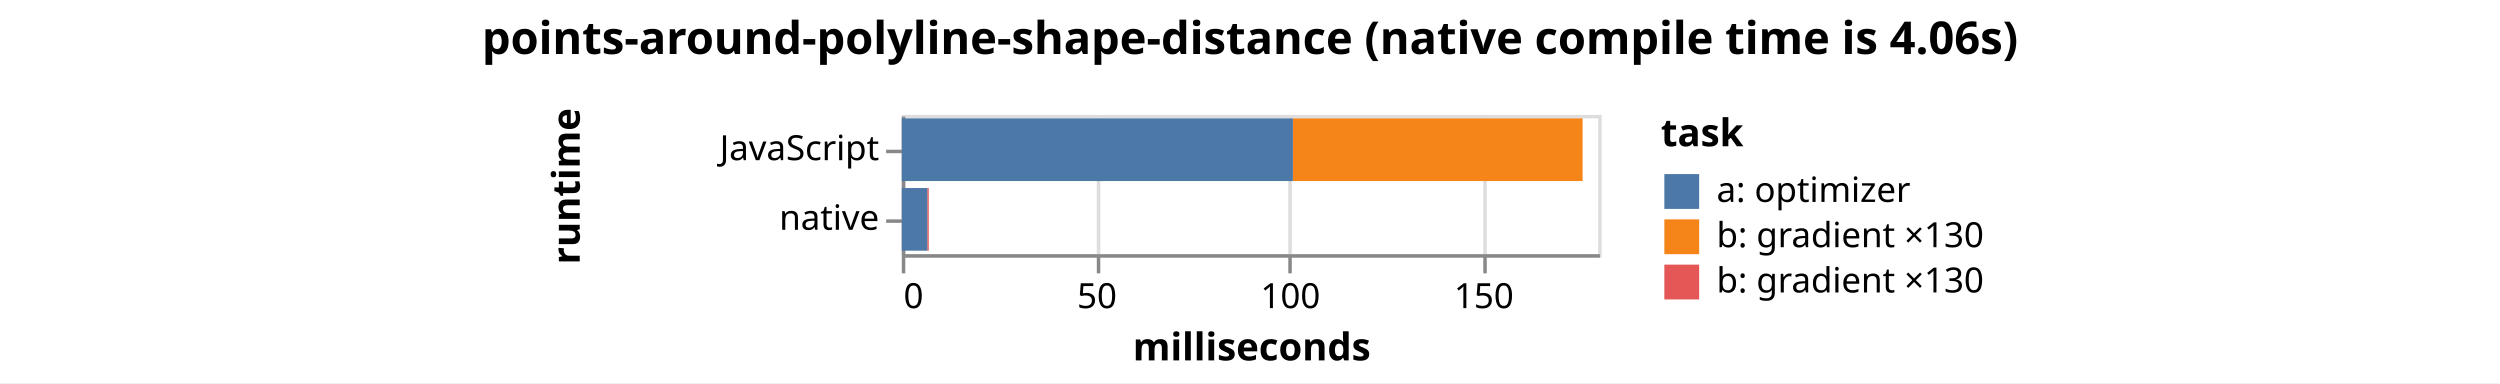
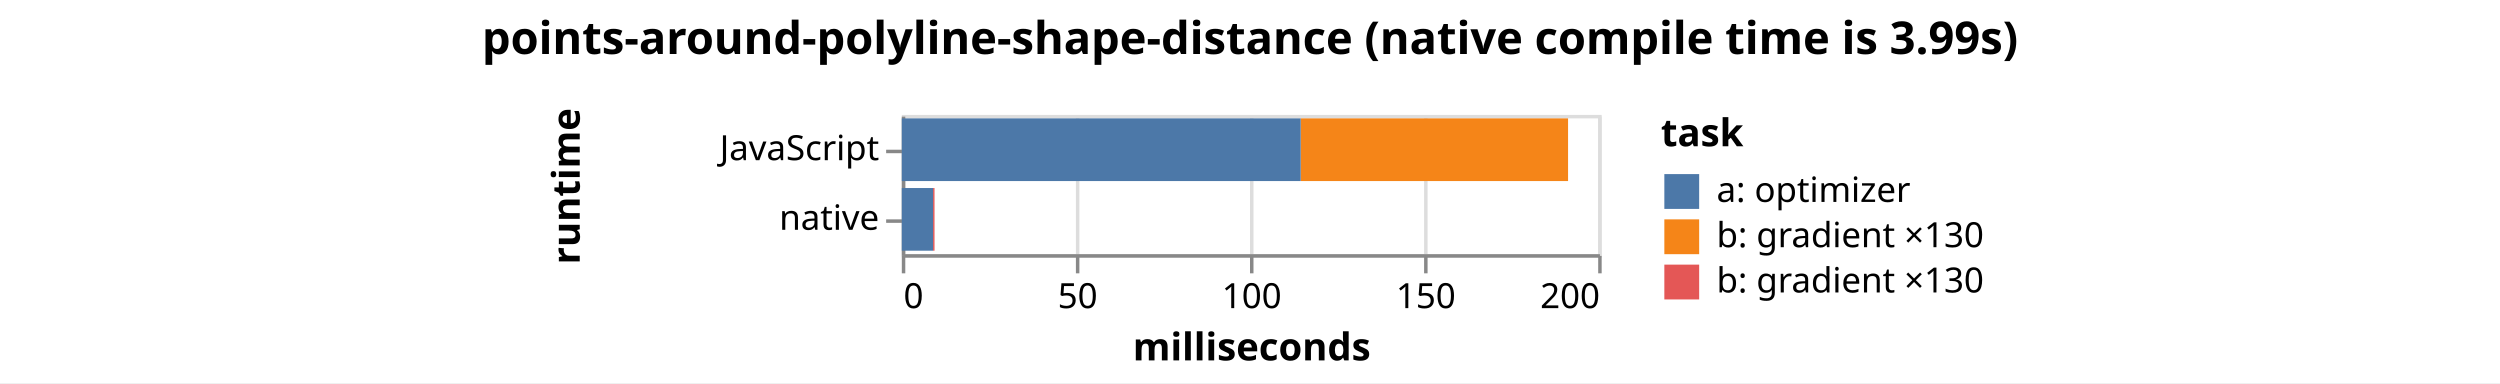
<svg xmlns="http://www.w3.org/2000/svg" version="1.1" class="marks" width="718" height="110" viewBox="0 0 718 110">
  <rect width="718" height="110" fill="white" />
  <g fill="none" stroke-miterlimit="10" transform="translate(259,33)">
    <g class="mark-group role-frame root" role="graphics-object" aria-roledescription="group mark container">
      <g transform="translate(0,0)">
        <path class="background" aria-hidden="true" d="M0.5,0.5h200v40h-200Z" stroke="#ddd" />
        <g>
          <g class="mark-group role-axis" aria-hidden="true">
            <g transform="translate(0.5,40.5)">
              <path class="background" aria-hidden="true" d="M0,0h0v0h0Z" pointer-events="none" />
              <g>
                <g class="mark-rule role-axis-grid" pointer-events="none">
                  <line transform="translate(0,0)" x2="0" y2="-40" stroke="#ddd" stroke-width="1" opacity="1" />
-                   <line transform="translate(56,0)" x2="0" y2="-40" stroke="#ddd" stroke-width="1" opacity="1" />
-                   <line transform="translate(111,0)" x2="0" y2="-40" stroke="#ddd" stroke-width="1" opacity="1" />
-                   <line transform="translate(167,0)" x2="0" y2="-40" stroke="#ddd" stroke-width="1" opacity="1" />
+                   <line transform="translate(50,0)" x2="0" y2="-40" stroke="#ddd" stroke-width="1" opacity="1" />
+                   <line transform="translate(100,0)" x2="0" y2="-40" stroke="#ddd" stroke-width="1" opacity="1" />
+                   <line transform="translate(150,0)" x2="0" y2="-40" stroke="#ddd" stroke-width="1" opacity="1" />
+                   <line transform="translate(200,0)" x2="0" y2="-40" stroke="#ddd" stroke-width="1" opacity="1" />
                </g>
              </g>
              <path class="foreground" aria-hidden="true" d="" pointer-events="none" display="none" />
            </g>
          </g>
-           <g class="mark-group role-axis" role="graphics-symbol" aria-roledescription="axis" aria-label="X-axis titled 'milliseconds' for a linear scale with values from 0 to 180">
+           <g class="mark-group role-axis" role="graphics-symbol" aria-roledescription="axis" aria-label="X-axis titled 'milliseconds' for a linear scale with values from 0 to 200">
            <g transform="translate(0.5,40.5)">
              <path class="background" aria-hidden="true" d="M0,0h0v0h0Z" pointer-events="none" />
              <g>
                <g class="mark-rule role-axis-tick" pointer-events="none">
                  <line transform="translate(0,0)" x2="0" y2="5" stroke="#888" stroke-width="1" opacity="1" />
-                   <line transform="translate(56,0)" x2="0" y2="5" stroke="#888" stroke-width="1" opacity="1" />
-                   <line transform="translate(111,0)" x2="0" y2="5" stroke="#888" stroke-width="1" opacity="1" />
-                   <line transform="translate(167,0)" x2="0" y2="5" stroke="#888" stroke-width="1" opacity="1" />
+                   <line transform="translate(50,0)" x2="0" y2="5" stroke="#888" stroke-width="1" opacity="1" />
+                   <line transform="translate(100,0)" x2="0" y2="5" stroke="#888" stroke-width="1" opacity="1" />
+                   <line transform="translate(150,0)" x2="0" y2="5" stroke="#888" stroke-width="1" opacity="1" />
+                   <line transform="translate(200,0)" x2="0" y2="5" stroke="#888" stroke-width="1" opacity="1" />
                </g>
                <g class="mark-text role-axis-label" pointer-events="none">
                  <text text-anchor="start" transform="translate(0,15)" font-family="sans-serif" font-size="10px" fill="#000" opacity="1">0</text>
-                   <text text-anchor="middle" transform="translate(55.55556,15)" font-family="sans-serif" font-size="10px" fill="#000" opacity="1">50</text>
-                   <text text-anchor="middle" transform="translate(111.1111,15)" font-family="sans-serif" font-size="10px" fill="#000" opacity="1">100</text>
-                   <text text-anchor="middle" transform="translate(166.6667,15)" font-family="sans-serif" font-size="10px" fill="#000" opacity="1">150</text>
+                   <text text-anchor="middle" transform="translate(50,15)" font-family="sans-serif" font-size="10px" fill="#000" opacity="1">50</text>
+                   <text text-anchor="middle" transform="translate(100,15)" font-family="sans-serif" font-size="10px" fill="#000" opacity="1">100</text>
+                   <text text-anchor="middle" transform="translate(150,15)" font-family="sans-serif" font-size="10px" fill="#000" opacity="1">150</text>
+                   <text text-anchor="end" transform="translate(200,15)" font-family="sans-serif" font-size="10px" fill="#000" opacity="1">200</text>
                </g>
                <g class="mark-rule role-axis-domain" pointer-events="none">
                  <line transform="translate(0,0)" x2="200" y2="0" stroke="#888" stroke-width="1" opacity="1" />
                </g>
                <g class="mark-text role-axis-title" pointer-events="none">
                  <text text-anchor="middle" transform="translate(100,30)" font-family="sans-serif" font-size="11px" font-weight="bold" fill="#000" opacity="1">milliseconds</text>
                </g>
              </g>
              <path class="foreground" aria-hidden="true" d="" pointer-events="none" display="none" />
            </g>
          </g>
          <g class="mark-group role-axis" role="graphics-symbol" aria-roledescription="axis" aria-label="Y-axis titled 'runtime' for a discrete scale with 2 values: JavaScript, native">
            <g transform="translate(0.5,0.5)">
              <path class="background" aria-hidden="true" d="M0,0h0v0h0Z" pointer-events="none" />
              <g>
                <g class="mark-rule role-axis-tick" pointer-events="none">
                  <line transform="translate(0,10)" x2="-5" y2="0" stroke="#888" stroke-width="1" opacity="1" />
                  <line transform="translate(0,30)" x2="-5" y2="0" stroke="#888" stroke-width="1" opacity="1" />
                </g>
                <g class="mark-text role-axis-label" pointer-events="none">
                  <text text-anchor="end" transform="translate(-7,12.5)" font-family="sans-serif" font-size="10px" fill="#000" opacity="1">JavaScript</text>
                  <text text-anchor="end" transform="translate(-7,32.5)" font-family="sans-serif" font-size="10px" fill="#000" opacity="1">native</text>
                </g>
                <g class="mark-rule role-axis-domain" pointer-events="none">
                  <line transform="translate(0,0)" x2="0" y2="40" stroke="#888" stroke-width="1" opacity="1" />
                </g>
                <g class="mark-text role-axis-title" pointer-events="none">
                  <text text-anchor="middle" transform="translate(-91,20) rotate(-90) translate(0,-2)" font-family="sans-serif" font-size="11px" font-weight="bold" fill="#000" opacity="1">runtime</text>
                </g>
              </g>
              <path class="foreground" aria-hidden="true" d="" pointer-events="none" display="none" />
            </g>
          </g>
          <g class="mark-rect role-mark marks" role="graphics-object" aria-roledescription="rect mark container">
-             <path aria-label="milliseconds: 74.883667; runtime: JavaScript; task: b: gradient  ×130" role="graphics-symbol" aria-roledescription="bar" d="M112.323,1h83.204v18h-83.204Z" fill="#f58518" />
-             <path aria-label="milliseconds: 101.090333; runtime: JavaScript; task: a: optimizer" role="graphics-symbol" aria-roledescription="bar" d="M0,1h112.323v18h-112.323Z" fill="#4c78a8" />
-             <path aria-label="milliseconds: 0.387541; runtime: native; task: b: gradient ×130" role="graphics-symbol" aria-roledescription="bar" d="M7.306,21h0.431v18h-0.431Z" fill="#e45756" />
-             <path aria-label="milliseconds: 6.575709; runtime: native; task: a: optimizer" role="graphics-symbol" aria-roledescription="bar" d="M0,21h7.306v18h-7.306Z" fill="#4c78a8" />
+             <path aria-label="milliseconds: 76.790667; runtime: JavaScript; task: b: gradient  ×130" role="graphics-symbol" aria-roledescription="bar" d="M114.558,1h76.791v18h-76.791Z" fill="#f58518" />
+             <path aria-label="milliseconds: 114.558333; runtime: JavaScript; task: a: optimizer" role="graphics-symbol" aria-roledescription="bar" d="M0,1h114.558v18h-114.558Z" fill="#4c78a8" />
+             <path aria-label="milliseconds: 0.423083; runtime: native; task: b: gradient ×130" role="graphics-symbol" aria-roledescription="bar" d="M8.973,21h0.423v18h-0.423Z" fill="#e45756" />
+             <path aria-label="milliseconds: 8.972958; runtime: native; task: a: optimizer" role="graphics-symbol" aria-roledescription="bar" d="M0,21h8.973v18h-8.973Z" fill="#4c78a8" />
          </g>
          <g class="mark-group role-legend" role="graphics-symbol" aria-roledescription="legend" aria-label="Symbol legend titled 'task' for fill color with 3 values: a: optimizer, b: gradient  ×130, b: gradient ×130">
            <g transform="translate(218,0)">
              <path class="background" aria-hidden="true" d="M0,0h152v53h-152Z" pointer-events="none" />
              <g>
                <g class="mark-group role-legend-entry">
                  <g transform="translate(0,16)">
                    <path class="background" aria-hidden="true" d="M0,0h0v0h0Z" pointer-events="none" />
                    <g>
                      <g class="mark-group role-scope" role="graphics-object" aria-roledescription="group mark container">
                        <g transform="translate(0,0)">
                          <path class="background" aria-hidden="true" d="M0,0h152v11h-152Z" pointer-events="none" opacity="1" />
                          <g>
                            <g class="mark-symbol role-legend-symbol" pointer-events="none">
                              <path transform="translate(6,6)" d="M-5,-5h10v10h-10Z" fill="#4c78a8" stroke-width="1.5" opacity="1" />
                            </g>
                            <g class="mark-text role-legend-label" pointer-events="none">
                              <text text-anchor="start" transform="translate(16,9)" font-family="sans-serif" font-size="10px" fill="#000" opacity="1">a: optimizer</text>
                            </g>
                          </g>
                          <path class="foreground" aria-hidden="true" d="" pointer-events="none" display="none" />
                        </g>
                        <g transform="translate(0,13)">
                          <path class="background" aria-hidden="true" d="M0,0h152v11h-152Z" pointer-events="none" opacity="1" />
                          <g>
                            <g class="mark-symbol role-legend-symbol" pointer-events="none">
                              <path transform="translate(6,6)" d="M-5,-5h10v10h-10Z" fill="#f58518" stroke-width="1.5" opacity="1" />
                            </g>
                            <g class="mark-text role-legend-label" pointer-events="none">
                              <text text-anchor="start" transform="translate(16,9)" font-family="sans-serif" font-size="10px" fill="#000" opacity="1">b: gradient  ×130</text>
                            </g>
                          </g>
                          <path class="foreground" aria-hidden="true" d="" pointer-events="none" display="none" />
                        </g>
                        <g transform="translate(0,26)">
                          <path class="background" aria-hidden="true" d="M0,0h152v11h-152Z" pointer-events="none" opacity="1" />
                          <g>
                            <g class="mark-symbol role-legend-symbol" pointer-events="none">
                              <path transform="translate(6,6)" d="M-5,-5h10v10h-10Z" fill="#e45756" stroke-width="1.5" opacity="1" />
                            </g>
                            <g class="mark-text role-legend-label" pointer-events="none">
                              <text text-anchor="start" transform="translate(16,9)" font-family="sans-serif" font-size="10px" fill="#000" opacity="1">b: gradient ×130</text>
                            </g>
                          </g>
                          <path class="foreground" aria-hidden="true" d="" pointer-events="none" display="none" />
                        </g>
                      </g>
                    </g>
                    <path class="foreground" aria-hidden="true" d="" pointer-events="none" display="none" />
                  </g>
                </g>
                <g class="mark-text role-legend-title" pointer-events="none">
                  <text text-anchor="start" transform="translate(0,9)" font-family="sans-serif" font-size="11px" font-weight="bold" fill="#000" opacity="1">task</text>
                </g>
              </g>
              <path class="foreground" aria-hidden="true" d="" pointer-events="none" display="none" />
            </g>
          </g>
          <g class="mark-group role-title">
            <g transform="translate(100,-27.5)">
              <path class="background" aria-hidden="true" d="M0,0h0v0h0Z" pointer-events="none" />
              <g>
-                 <g class="mark-text role-title-text" role="graphics-symbol" aria-roledescription="title" aria-label="Title text 'points-around-polyline-shape-distance (native compile time is 4.06s)'" pointer-events="none">
-                   <text text-anchor="middle" transform="translate(0,10)" font-family="sans-serif" font-size="13px" font-weight="bold" fill="#000" opacity="1">points-around-polyline-shape-distance (native compile time is 4.06s)</text>
+                 <g class="mark-text role-title-text" role="graphics-symbol" aria-roledescription="title" aria-label="Title text 'points-around-polyline-shape-distance (native compile time is 3.99s)'" pointer-events="none">
+                   <text text-anchor="middle" transform="translate(0,10)" font-family="sans-serif" font-size="13px" font-weight="bold" fill="#000" opacity="1">points-around-polyline-shape-distance (native compile time is 3.99s)</text>
                </g>
              </g>
              <path class="foreground" aria-hidden="true" d="" pointer-events="none" display="none" />
            </g>
          </g>
        </g>
        <path class="foreground" aria-hidden="true" d="" display="none" />
      </g>
    </g>
  </g>
</svg>
